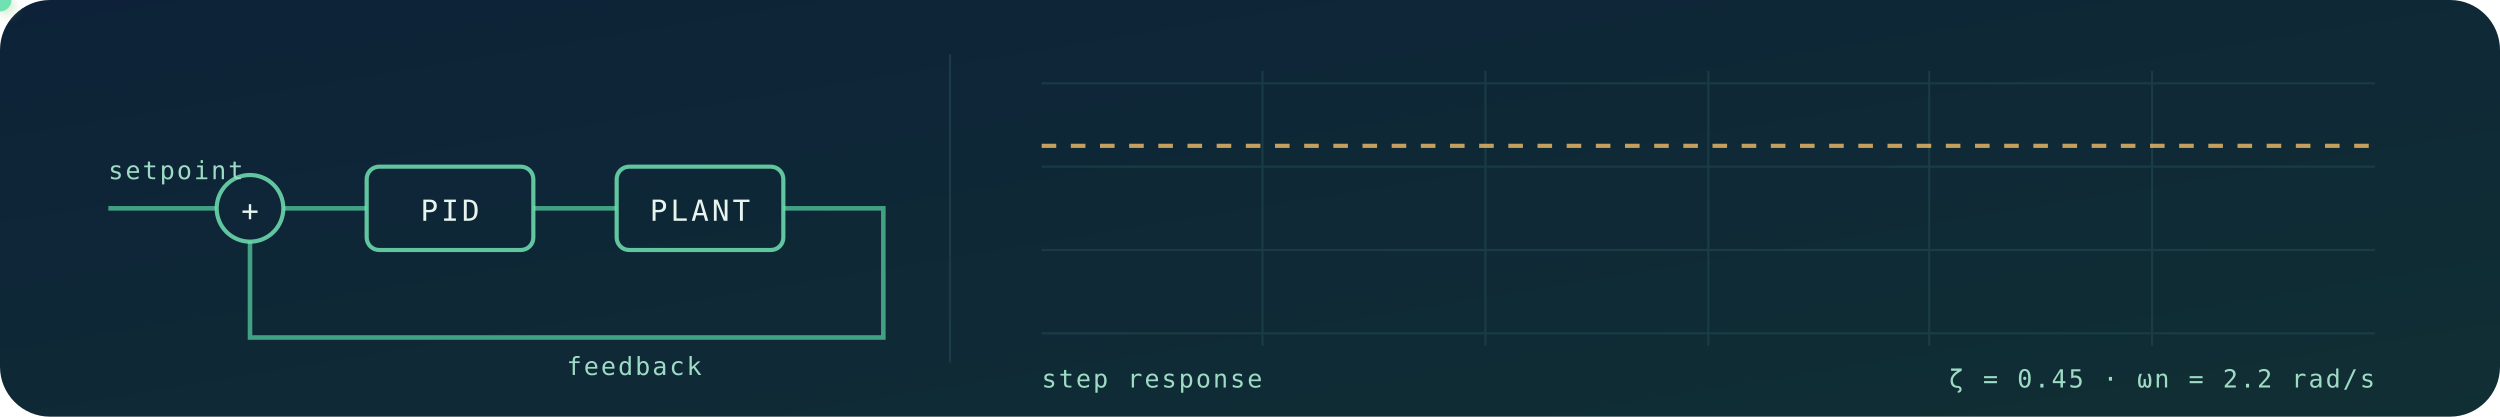
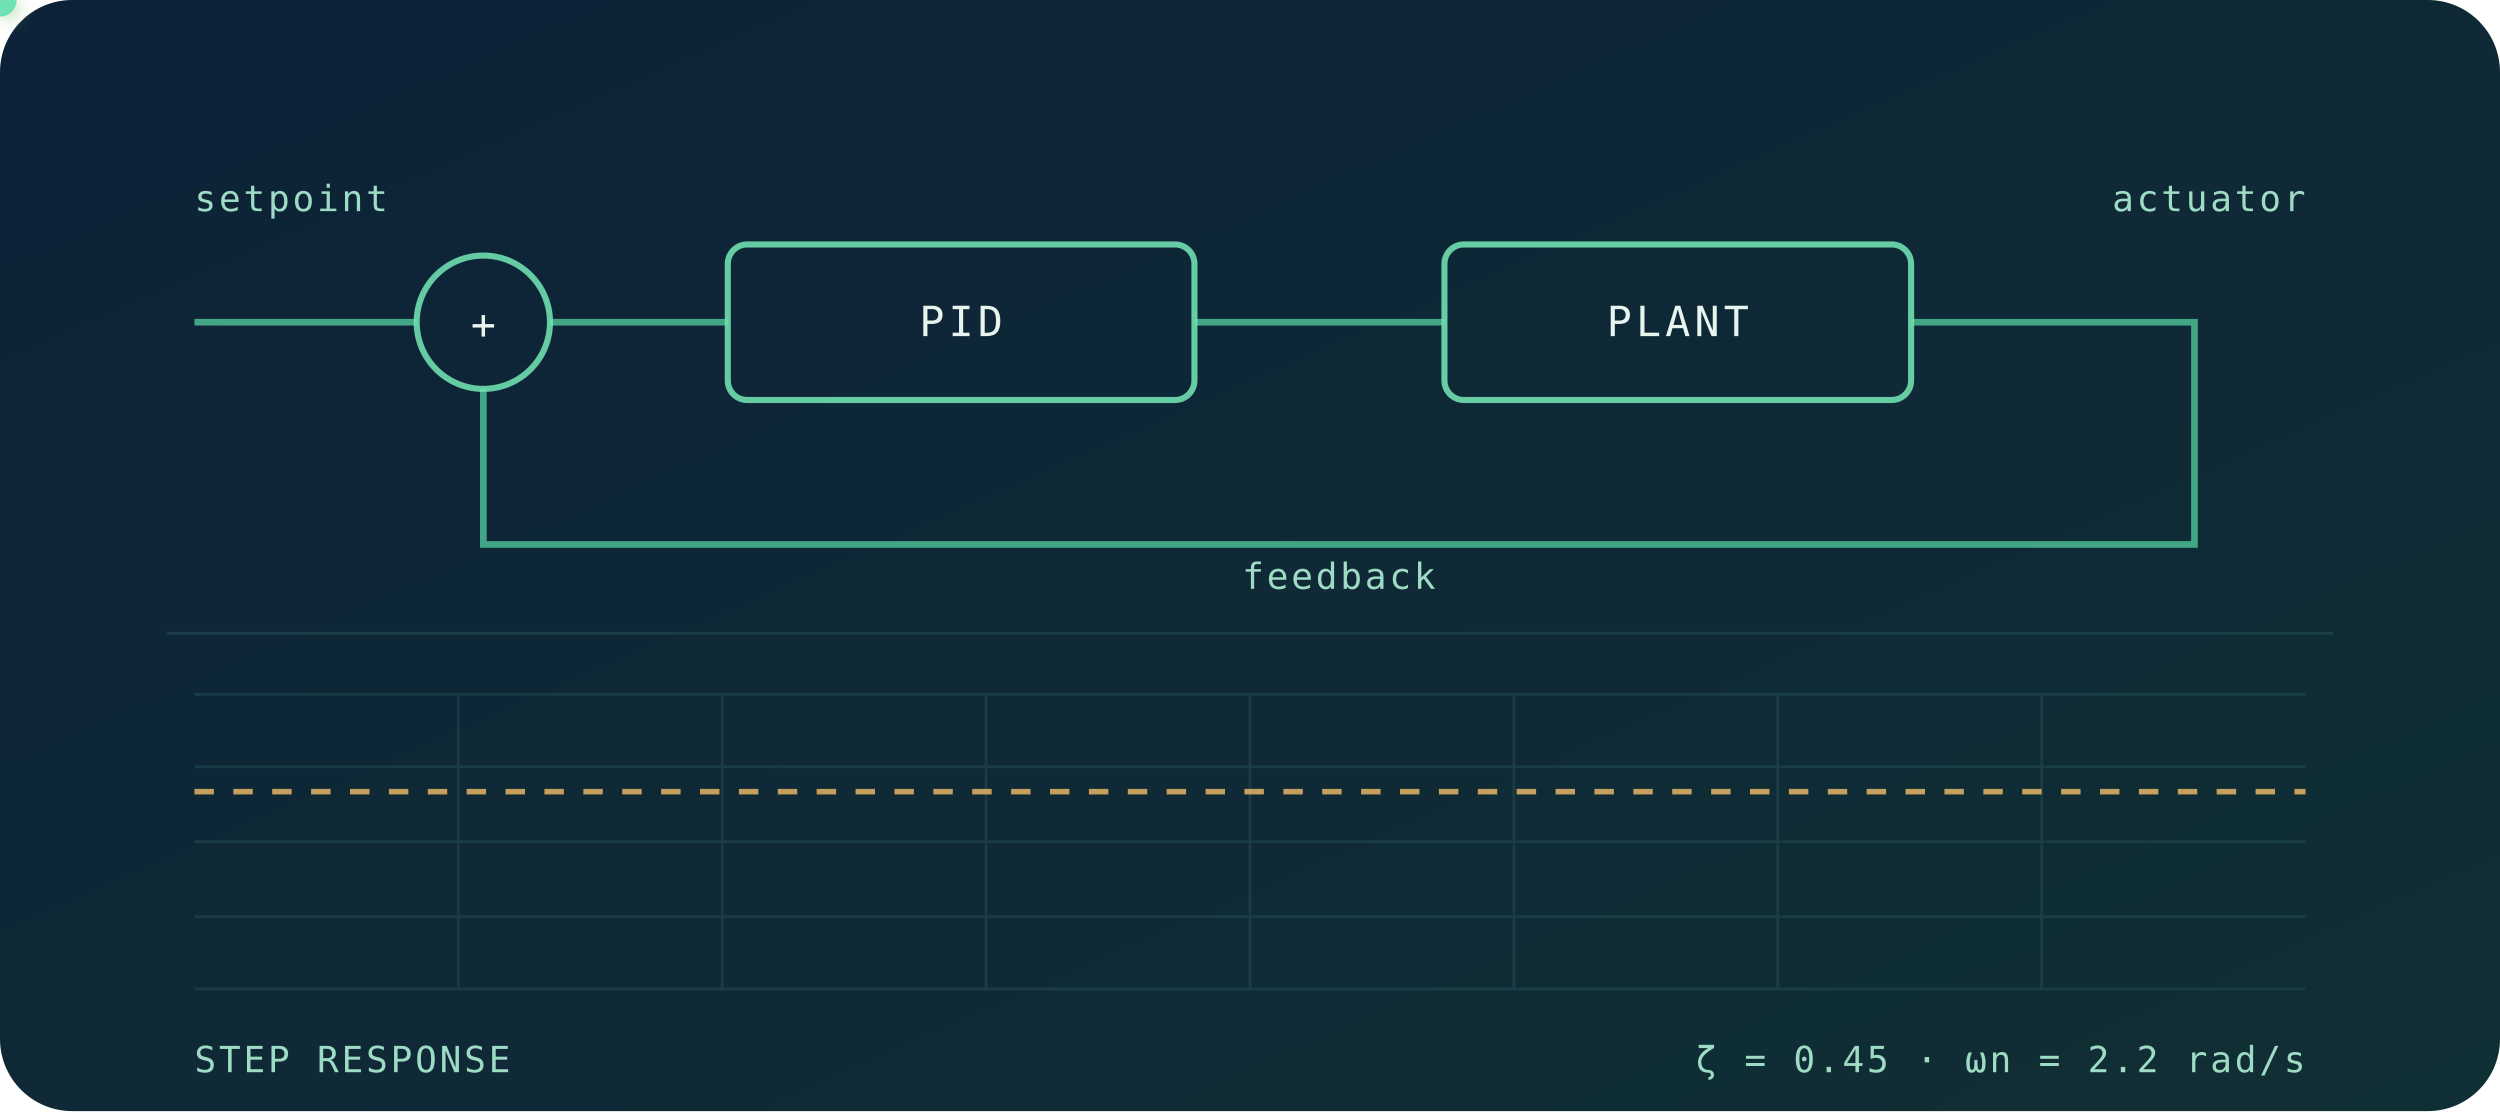
- <svg xmlns="http://www.w3.org/2000/svg" viewBox="0 0 1200 200" role="img" aria-labelledby="t d">
+ <svg xmlns="http://www.w3.org/2000/svg" viewBox="0 0 900 400" role="img" aria-labelledby="t d">
  <defs>
-     <linearGradient id="bg2" x1="0" y1="0" x2="1" y2="1">
+     <linearGradient id="bg" x1="0" y1="0" x2="1" y2="1">
      <stop offset="0" stop-color="#0d2238" />
      <stop offset="1" stop-color="#102f34" />
    </linearGradient>
-     <filter id="g2" x="-60%" y="-60%" width="220%" height="220%">
+     <filter id="g" x="-60%" y="-60%" width="220%" height="220%">
      <feGaussianBlur stdDeviation="3.4" result="b" />
      <feMerge>
        <feMergeNode in="b" />
        <feMergeNode in="SourceGraphic" />
      </feMerge>
    </filter>
    <style>
-       .lbl  { font-family: ui-monospace, monospace; font-size: 12px; fill: #9edbc4; letter-spacing: 1px; }
-       .blk  { font-family: ui-monospace, monospace; font-size: 14px; fill: #e8f5ef; letter-spacing: 1.5px; }
-       .wire { stroke: #51c99c; stroke-width: 2.2; fill: none; opacity: .75; }
-       .box  { fill: none; stroke: #70e1b2; stroke-width: 2; opacity: .85; }
+       .lbl  { font-family: ui-monospace, monospace; font-size: 13px; fill: #9edbc4; letter-spacing: 1px; }
+       .blk  { font-family: ui-monospace, monospace; font-size: 15px; fill: #e8f5ef; letter-spacing: 1.5px; }
+       .sml  { font-family: ui-monospace, monospace; font-size: 11px; fill: #9edbc4; letter-spacing: 1px; }
+       .wire { stroke: #51c99c; stroke-width: 2.4; fill: none; opacity: .78; }
+       .box  { fill: none; stroke: #70e1b2; stroke-width: 2.2; opacity: .88; }
      .grid { stroke: #234a52; stroke-width: 1; opacity: .55; }
-       .resp { fill: none; stroke: #70e1b2; stroke-width: 3;
-               stroke-dasharray: 1000; stroke-dashoffset: 1000;
-               animation: draw 6s linear infinite; }
+       .amb  { stroke: #f2bd68; stroke-width: 2.2; fill: none; }
      .sp   { stroke: #f2bd68; stroke-width: 2; stroke-dasharray: 7 7; opacity: .8; }
+       .trace { fill: none; stroke: #70e1b2; stroke-width: 3.2;
+                stroke-dasharray: 1000; stroke-dashoffset: 1000;
+                animation: draw 6s linear infinite; }
+       .trace2{ fill: none; stroke: #f2bd68; stroke-width: 2.6; opacity: .9;
+                stroke-dasharray: 1000; stroke-dashoffset: 1000;
+                animation: draw 6s linear infinite; }
+       .noisy { fill: none; stroke: #5f8fb0; stroke-width: 1.3; opacity: .45; }
+       .truth { fill: none; stroke: #f2bd68; stroke-width: 2; stroke-dasharray: 7 7; opacity: .8; }
+       .drift { fill: none; stroke: #d97a6c; stroke-width: 2.2; opacity: .72; }
+       .band  { fill: #70e1b2; opacity: .13; }
+       .pcl   { fill: none; stroke: #70e1b2; stroke-width: 1; opacity: .22; }
      @keyframes draw { 0% { stroke-dashoffset: 1000; } 72% { stroke-dashoffset: 0; } 100% { stroke-dashoffset: 0; } }
      @media (prefers-reduced-motion: reduce) {
-         .resp { animation: none; stroke-dashoffset: 0; }
+         .trace, .trace2 { animation: none; stroke-dashoffset: 0; }
      }
    </style>
  </defs>
-   <rect width="1200" height="200" rx="24" fill="url(#bg2)" />
-   <path id="loop" class="wire" d="M52 100H104M136 100H176M256 100H296M376 100H424V162H120V116" />
-   <circle cx="120" cy="100" r="16" class="box" />
-   <text class="blk" x="120" y="106" text-anchor="middle">+</text>
-   <rect class="box" x="176" y="80" width="80" height="40" rx="6" />
-   <text class="blk" x="216" y="106" text-anchor="middle">PID</text>
-   <rect class="box" x="296" y="80" width="80" height="40" rx="6" />
-   <text class="blk" x="336" y="106" text-anchor="middle">PLANT</text>
-   <text class="lbl" x="52" y="86">setpoint</text>
-   <text class="lbl" x="272" y="180">feedback</text>
-   <circle r="5" fill="#f2bd68" filter="url(#g2)">
+   <rect width="900" height="400" rx="26" fill="url(#bg)" />
+   <text class="lbl" x="70" y="76">setpoint</text>
+   <path id="loop" class="wire" d="M70 116H150M198 116H262M430 116H520M688 116H790V196H174V140" />
+   <circle cx="174" cy="116" r="24" class="box" />
+   <text class="blk" x="174" y="122" text-anchor="middle">+</text>
+   <rect class="box" x="262" y="88" width="168" height="56" rx="7" />
+   <text class="blk" x="346.0" y="121.0" text-anchor="middle">PID</text>
+   <rect class="box" x="520" y="88" width="168" height="56" rx="7" />
+   <text class="blk" x="604.0" y="121.0" text-anchor="middle">PLANT</text>
+   <text class="lbl" x="482" y="212" text-anchor="middle">feedback</text>
+   <text class="lbl" x="830" y="76" text-anchor="end">actuator</text>
+   <circle r="5.5" fill="#f2bd68" filter="url(#g)">
    <animateMotion dur="6s" repeatCount="indefinite" rotate="auto">
      <mpath href="#loop" />
    </animateMotion>
  </circle>
-   <line x1="456" y1="26" x2="456" y2="174" stroke="#234a52" stroke-width="1" opacity=".6" />
+   <line x1="60" y1="228" x2="840" y2="228" stroke="#234a52" stroke-width="1" opacity=".6" />
  <g class="grid">
-     <line x1="500" y1="40" x2="1140" y2="40" />
-     <line x1="500" y1="80" x2="1140" y2="80" />
-     <line x1="500" y1="120" x2="1140" y2="120" />
-     <line x1="500" y1="160" x2="1140" y2="160" />
-     <line x1="606" y1="34" x2="606" y2="166" />
-     <line x1="713" y1="34" x2="713" y2="166" />
-     <line x1="820" y1="34" x2="820" y2="166" />
-     <line x1="926" y1="34" x2="926" y2="166" />
-     <line x1="1033" y1="34" x2="1033" y2="166" />
+     <line x1="70" y1="250" x2="830" y2="250" />
+     <line x1="70" y1="276" x2="830" y2="276" />
+     <line x1="70" y1="303" x2="830" y2="303" />
+     <line x1="70" y1="330" x2="830" y2="330" />
+     <line x1="70" y1="356" x2="830" y2="356" />
+     <line x1="165" y1="250" x2="165" y2="356" />
+     <line x1="260" y1="250" x2="260" y2="356" />
+     <line x1="355" y1="250" x2="355" y2="356" />
+     <line x1="450" y1="250" x2="450" y2="356" />
+     <line x1="545" y1="250" x2="545" y2="356" />
+     <line x1="640" y1="250" x2="640" y2="356" />
+     <line x1="735" y1="250" x2="735" y2="356" />
  </g>
-   <line class="sp" x1="500" y1="70" x2="1140" y2="70" />
-   <path id="resp" class="resp" pathLength="1000" d="M500.0 160.0 L502.7 159.9 L505.3 159.5 L508.0 158.8 L510.7 158.0 L513.3 156.9 L516.0 155.6 L518.7 154.1 L521.3 152.5 L524.0 150.6 L526.7 148.7 L529.3 146.6 L532.0 144.3 L534.7 142.0 L537.3 139.5 L540.0 137.0 L542.7 134.4 L545.3 131.7 L548.0 129.0 L550.7 126.2 L553.3 123.4 L556.0 120.6 L558.7 117.8 L561.3 115.0 L564.0 112.1 L566.7 109.3 L569.3 106.5 L572.0 103.7 L574.7 101.0 L577.3 98.3 L580.0 95.6 L582.7 93.0 L585.3 90.5 L588.0 88.0 L590.7 85.6 L593.3 83.3 L596.0 81.0 L598.7 78.8 L601.3 76.7 L604.0 74.7 L606.7 72.7 L609.3 70.9 L612.0 69.1 L614.7 67.4 L617.3 65.8 L620.0 64.3 L622.7 62.9 L625.3 61.6 L628.0 60.3 L630.7 59.2 L633.3 58.1 L636.0 57.1 L638.7 56.3 L641.3 55.5 L644.0 54.7 L646.7 54.1 L649.3 53.5 L652.0 53.0 L654.7 52.6 L657.3 52.3 L660.0 52.0 L662.7 51.8 L665.3 51.6 L668.0 51.5 L670.7 51.5 L673.3 51.5 L676.0 51.6 L678.7 51.8 L681.3 51.9 L684.0 52.2 L686.7 52.4 L689.3 52.7 L692.0 53.1 L694.7 53.5 L697.3 53.9 L700.0 54.3 L702.7 54.8 L705.3 55.2 L708.0 55.7 L710.7 56.3 L713.3 56.8 L716.0 57.3 L718.7 57.9 L721.3 58.5 L724.0 59.0 L726.7 59.6 L729.3 60.2 L732.0 60.8 L734.7 61.4 L737.3 62.0 L740.0 62.5 L742.7 63.1 L745.3 63.7 L748.0 64.2 L750.7 64.8 L753.3 65.3 L756.0 65.8 L758.7 66.3 L761.3 66.8 L764.0 67.3 L766.7 67.8 L769.3 68.2 L772.0 68.6 L774.7 69.1 L777.3 69.5 L780.0 69.8 L782.7 70.2 L785.3 70.5 L788.0 70.9 L790.7 71.2 L793.3 71.5 L796.0 71.7 L798.7 72.0 L801.3 72.2 L804.0 72.4 L806.7 72.6 L809.3 72.8 L812.0 73.0 L814.7 73.1 L817.3 73.3 L820.0 73.4 L822.7 73.5 L825.3 73.6 L828.0 73.6 L830.7 73.7 L833.3 73.7 L836.0 73.8 L838.7 73.8 L841.3 73.8 L844.0 73.8 L846.7 73.8 L849.3 73.7 L852.0 73.7 L854.7 73.7 L857.3 73.6 L860.0 73.5 L862.7 73.5 L865.3 73.4 L868.0 73.3 L870.7 73.2 L873.3 73.1 L876.0 73.0 L878.7 72.9 L881.3 72.8 L884.0 72.7 L886.7 72.6 L889.3 72.5 L892.0 72.4 L894.7 72.2 L897.3 72.1 L900.0 72.0 L902.7 71.9 L905.3 71.8 L908.0 71.6 L910.7 71.5 L913.3 71.4 L916.0 71.3 L918.7 71.2 L921.3 71.1 L924.0 71.0 L926.7 70.9 L929.3 70.8 L932.0 70.7 L934.7 70.6 L937.3 70.5 L940.0 70.4 L942.7 70.3 L945.3 70.2 L948.0 70.1 L950.7 70.0 L953.3 70.0 L956.0 69.9 L958.7 69.8 L961.3 69.8 L964.0 69.7 L966.7 69.6 L969.3 69.6 L972.0 69.5 L974.7 69.5 L977.3 69.5 L980.0 69.4 L982.7 69.4 L985.3 69.4 L988.0 69.3 L990.7 69.3 L993.3 69.3 L996.0 69.3 L998.7 69.3 L1001.3 69.2 L1004.0 69.2 L1006.7 69.2 L1009.3 69.2 L1012.0 69.2 L1014.7 69.2 L1017.3 69.2 L1020.0 69.2 L1022.7 69.2 L1025.3 69.2 L1028.0 69.3 L1030.7 69.3 L1033.3 69.3 L1036.0 69.3 L1038.7 69.3 L1041.3 69.3 L1044.0 69.4 L1046.7 69.4 L1049.3 69.4 L1052.0 69.4 L1054.7 69.4 L1057.3 69.5 L1060.0 69.5 L1062.7 69.5 L1065.3 69.5 L1068.0 69.6 L1070.7 69.6 L1073.3 69.6 L1076.0 69.6 L1078.7 69.7 L1081.3 69.7 L1084.0 69.7 L1086.7 69.7 L1089.3 69.8 L1092.0 69.8 L1094.7 69.8 L1097.3 69.8 L1100.0 69.8 L1102.7 69.9 L1105.3 69.9 L1108.0 69.9 L1110.7 69.9 L1113.3 69.9 L1116.0 70.0 L1118.7 70.0 L1121.3 70.0 L1124.0 70.0 L1126.7 70.0 L1129.3 70.0 L1132.0 70.1 L1134.7 70.1 L1137.3 70.1 L1140.0 70.1" />
-   <circle r="5.5" fill="#70e1b2" filter="url(#g2)">
+   <line class="sp" x1="70" y1="285.0" x2="830" y2="285.0" />
+   <path id="tr" class="trace" pathLength="1000" d="M70.0 345.0 L71.9 344.9 L73.8 344.8 L75.7 344.5 L77.6 344.1 L79.5 343.6 L81.4 343.1 L83.3 342.4 L85.2 341.7 L87.1 340.8 L89.0 339.9 L91.0 339.0 L92.9 337.9 L94.8 336.9 L96.7 335.7 L98.6 334.5 L100.5 333.3 L102.4 332.0 L104.3 330.6 L106.2 329.3 L108.1 327.9 L110.0 326.4 L111.9 325.0 L113.8 323.5 L115.7 322.0 L117.6 320.5 L119.5 319.0 L121.4 317.5 L123.3 316.0 L125.2 314.5 L127.1 313.0 L129.0 311.5 L131.0 310.0 L132.9 308.5 L134.8 307.0 L136.7 305.5 L138.6 304.1 L140.5 302.7 L142.4 301.3 L144.3 299.9 L146.2 298.5 L148.1 297.2 L150.0 295.9 L151.9 294.6 L153.8 293.4 L155.7 292.2 L157.6 291.0 L159.5 289.9 L161.4 288.8 L163.3 287.7 L165.2 286.7 L167.1 285.7 L169.0 284.7 L171.0 283.8 L172.9 282.9 L174.8 282.1 L176.7 281.3 L178.6 280.5 L180.5 279.8 L182.4 279.1 L184.3 278.5 L186.2 277.8 L188.1 277.3 L190.0 276.7 L191.9 276.2 L193.8 275.8 L195.7 275.3 L197.6 274.9 L199.5 274.6 L201.4 274.3 L203.3 274.0 L205.2 273.7 L207.1 273.5 L209.0 273.3 L211.0 273.1 L212.9 273.0 L214.8 272.9 L216.7 272.8 L218.6 272.7 L220.5 272.7 L222.4 272.7 L224.3 272.7 L226.2 272.7 L228.1 272.8 L230.0 272.9 L231.9 273.0 L233.8 273.1 L235.7 273.2 L237.6 273.4 L239.5 273.6 L241.4 273.8 L243.3 274.0 L245.2 274.2 L247.1 274.4 L249.0 274.6 L251.0 274.9 L252.9 275.2 L254.8 275.4 L256.7 275.7 L258.6 276.0 L260.5 276.3 L262.4 276.6 L264.3 276.9 L266.2 277.2 L268.1 277.5 L270.0 277.8 L271.9 278.1 L273.8 278.4 L275.7 278.7 L277.6 279.0 L279.5 279.3 L281.4 279.6 L283.3 280.0 L285.2 280.3 L287.1 280.6 L289.0 280.9 L291.0 281.2 L292.9 281.4 L294.8 281.7 L296.7 282.0 L298.6 282.3 L300.5 282.6 L302.4 282.8 L304.3 283.1 L306.2 283.3 L308.1 283.6 L310.0 283.8 L311.9 284.1 L313.8 284.3 L315.7 284.5 L317.6 284.7 L319.5 284.9 L321.4 285.1 L323.3 285.3 L325.2 285.5 L327.1 285.6 L329.0 285.8 L331.0 286.0 L332.9 286.1 L334.8 286.2 L336.7 286.4 L338.6 286.5 L340.5 286.6 L342.4 286.7 L344.3 286.8 L346.2 286.9 L348.1 287.0 L350.0 287.1 L351.9 287.2 L353.8 287.2 L355.7 287.3 L357.6 287.3 L359.5 287.4 L361.4 287.4 L363.3 287.5 L365.2 287.5 L367.1 287.5 L369.0 287.5 L371.0 287.5 L372.9 287.5 L374.8 287.5 L376.7 287.5 L378.6 287.5 L380.5 287.5 L382.4 287.5 L384.3 287.5 L386.2 287.4 L388.1 287.4 L390.0 287.4 L391.9 287.3 L393.8 287.3 L395.7 287.3 L397.6 287.2 L399.5 287.2 L401.4 287.1 L403.3 287.1 L405.2 287.0 L407.1 287.0 L409.0 286.9 L411.0 286.8 L412.9 286.8 L414.8 286.7 L416.7 286.7 L418.6 286.6 L420.5 286.5 L422.4 286.5 L424.3 286.4 L426.2 286.3 L428.1 286.3 L430.0 286.2 L431.9 286.1 L433.8 286.1 L435.7 286.0 L437.6 286.0 L439.5 285.9 L441.4 285.8 L443.3 285.8 L445.2 285.7 L447.1 285.7 L449.0 285.6 L451.0 285.5 L452.9 285.5 L454.8 285.4 L456.7 285.4 L458.6 285.3 L460.5 285.3 L462.4 285.2 L464.3 285.2 L466.2 285.1 L468.1 285.1 L470.0 285.1 L471.9 285.0 L473.8 285.0 L475.7 284.9 L477.6 284.9 L479.5 284.9 L481.4 284.8 L483.3 284.8 L485.2 284.8 L487.1 284.7 L489.0 284.7 L491.0 284.7 L492.9 284.7 L494.8 284.6 L496.7 284.6 L498.6 284.6 L500.5 284.6 L502.4 284.6 L504.3 284.6 L506.2 284.5 L508.1 284.5 L510.0 284.5 L511.9 284.5 L513.8 284.5 L515.7 284.5 L517.6 284.5 L519.5 284.5 L521.4 284.5 L523.3 284.5 L525.2 284.5 L527.1 284.5 L529.0 284.5 L531.0 284.5 L532.9 284.5 L534.8 284.5 L536.7 284.5 L538.6 284.5 L540.5 284.5 L542.4 284.5 L544.3 284.5 L546.2 284.5 L548.1 284.5 L550.0 284.5 L551.9 284.6 L553.8 284.6 L555.7 284.6 L557.6 284.6 L559.5 284.6 L561.4 284.6 L563.3 284.6 L565.2 284.6 L567.1 284.7 L569.0 284.7 L571.0 284.7 L572.9 284.7 L574.8 284.7 L576.7 284.7 L578.6 284.7 L580.5 284.7 L582.4 284.8 L584.3 284.8 L586.2 284.8 L588.1 284.8 L590.0 284.8 L591.9 284.8 L593.8 284.8 L595.7 284.8 L597.6 284.9 L599.5 284.9 L601.4 284.9 L603.3 284.9 L605.2 284.9 L607.1 284.9 L609.0 284.9 L611.0 284.9 L612.9 284.9 L614.8 285.0 L616.7 285.0 L618.6 285.0 L620.5 285.0 L622.4 285.0 L624.3 285.0 L626.2 285.0 L628.1 285.0 L630.0 285.0 L631.9 285.0 L633.8 285.0 L635.7 285.0 L637.6 285.0 L639.5 285.1 L641.4 285.1 L643.3 285.1 L645.2 285.1 L647.1 285.1 L649.0 285.1 L651.0 285.1 L652.9 285.1 L654.8 285.1 L656.7 285.1 L658.6 285.1 L660.5 285.1 L662.4 285.1 L664.3 285.1 L666.2 285.1 L668.1 285.1 L670.0 285.1 L671.9 285.1 L673.8 285.1 L675.7 285.1 L677.6 285.1 L679.5 285.1 L681.4 285.1 L683.3 285.1 L685.2 285.1 L687.1 285.1 L689.0 285.1 L691.0 285.1 L692.9 285.1 L694.8 285.1 L696.7 285.1 L698.6 285.1 L700.5 285.1 L702.4 285.1 L704.3 285.1 L706.2 285.1 L708.1 285.1 L710.0 285.1 L711.9 285.1 L713.8 285.1 L715.7 285.1 L717.6 285.1 L719.5 285.1 L721.4 285.1 L723.3 285.1 L725.2 285.1 L727.1 285.1 L729.0 285.1 L731.0 285.1 L732.9 285.1 L734.8 285.0 L736.7 285.0 L738.6 285.0 L740.5 285.0 L742.4 285.0 L744.3 285.0 L746.2 285.0 L748.1 285.0 L750.0 285.0 L751.9 285.0 L753.8 285.0 L755.7 285.0 L757.6 285.0 L759.5 285.0 L761.4 285.0 L763.3 285.0 L765.2 285.0 L767.1 285.0 L769.0 285.0 L771.0 285.0 L772.9 285.0 L774.8 285.0 L776.7 285.0 L778.6 285.0 L780.5 285.0 L782.4 285.0 L784.3 285.0 L786.2 285.0 L788.1 285.0 L790.0 285.0 L791.9 285.0 L793.8 285.0 L795.7 285.0 L797.6 285.0 L799.5 285.0 L801.4 285.0 L803.3 285.0 L805.2 285.0 L807.1 285.0 L809.0 285.0 L811.0 285.0 L812.9 285.0 L814.8 285.0 L816.7 285.0 L818.6 285.0 L820.5 285.0 L822.4 285.0 L824.3 285.0 L826.2 285.0 L828.1 285.0 L830.0 285.0" />
+   <circle r="6" fill="#70e1b2" filter="url(#g)">
    <animateMotion dur="6s" repeatCount="indefinite" calcMode="linear" keyPoints="0;1;1" keyTimes="0;0.72;1">
-       <mpath href="#resp" />
+       <mpath href="#tr" />
    </animateMotion>
  </circle>
-   <text class="lbl" x="500" y="186">step response</text>
-   <text class="lbl" x="1140" y="186" text-anchor="end" fill="#f2bd68">ζ = 0.45 · ωn = 2.2 rad/s</text>
+   <text class="lbl" x="70" y="386">STEP RESPONSE</text>
+   <text class="lbl" x="830" y="386" text-anchor="end" fill="#f2bd68">ζ = 0.45 · ωn = 2.2 rad/s</text>
</svg>
